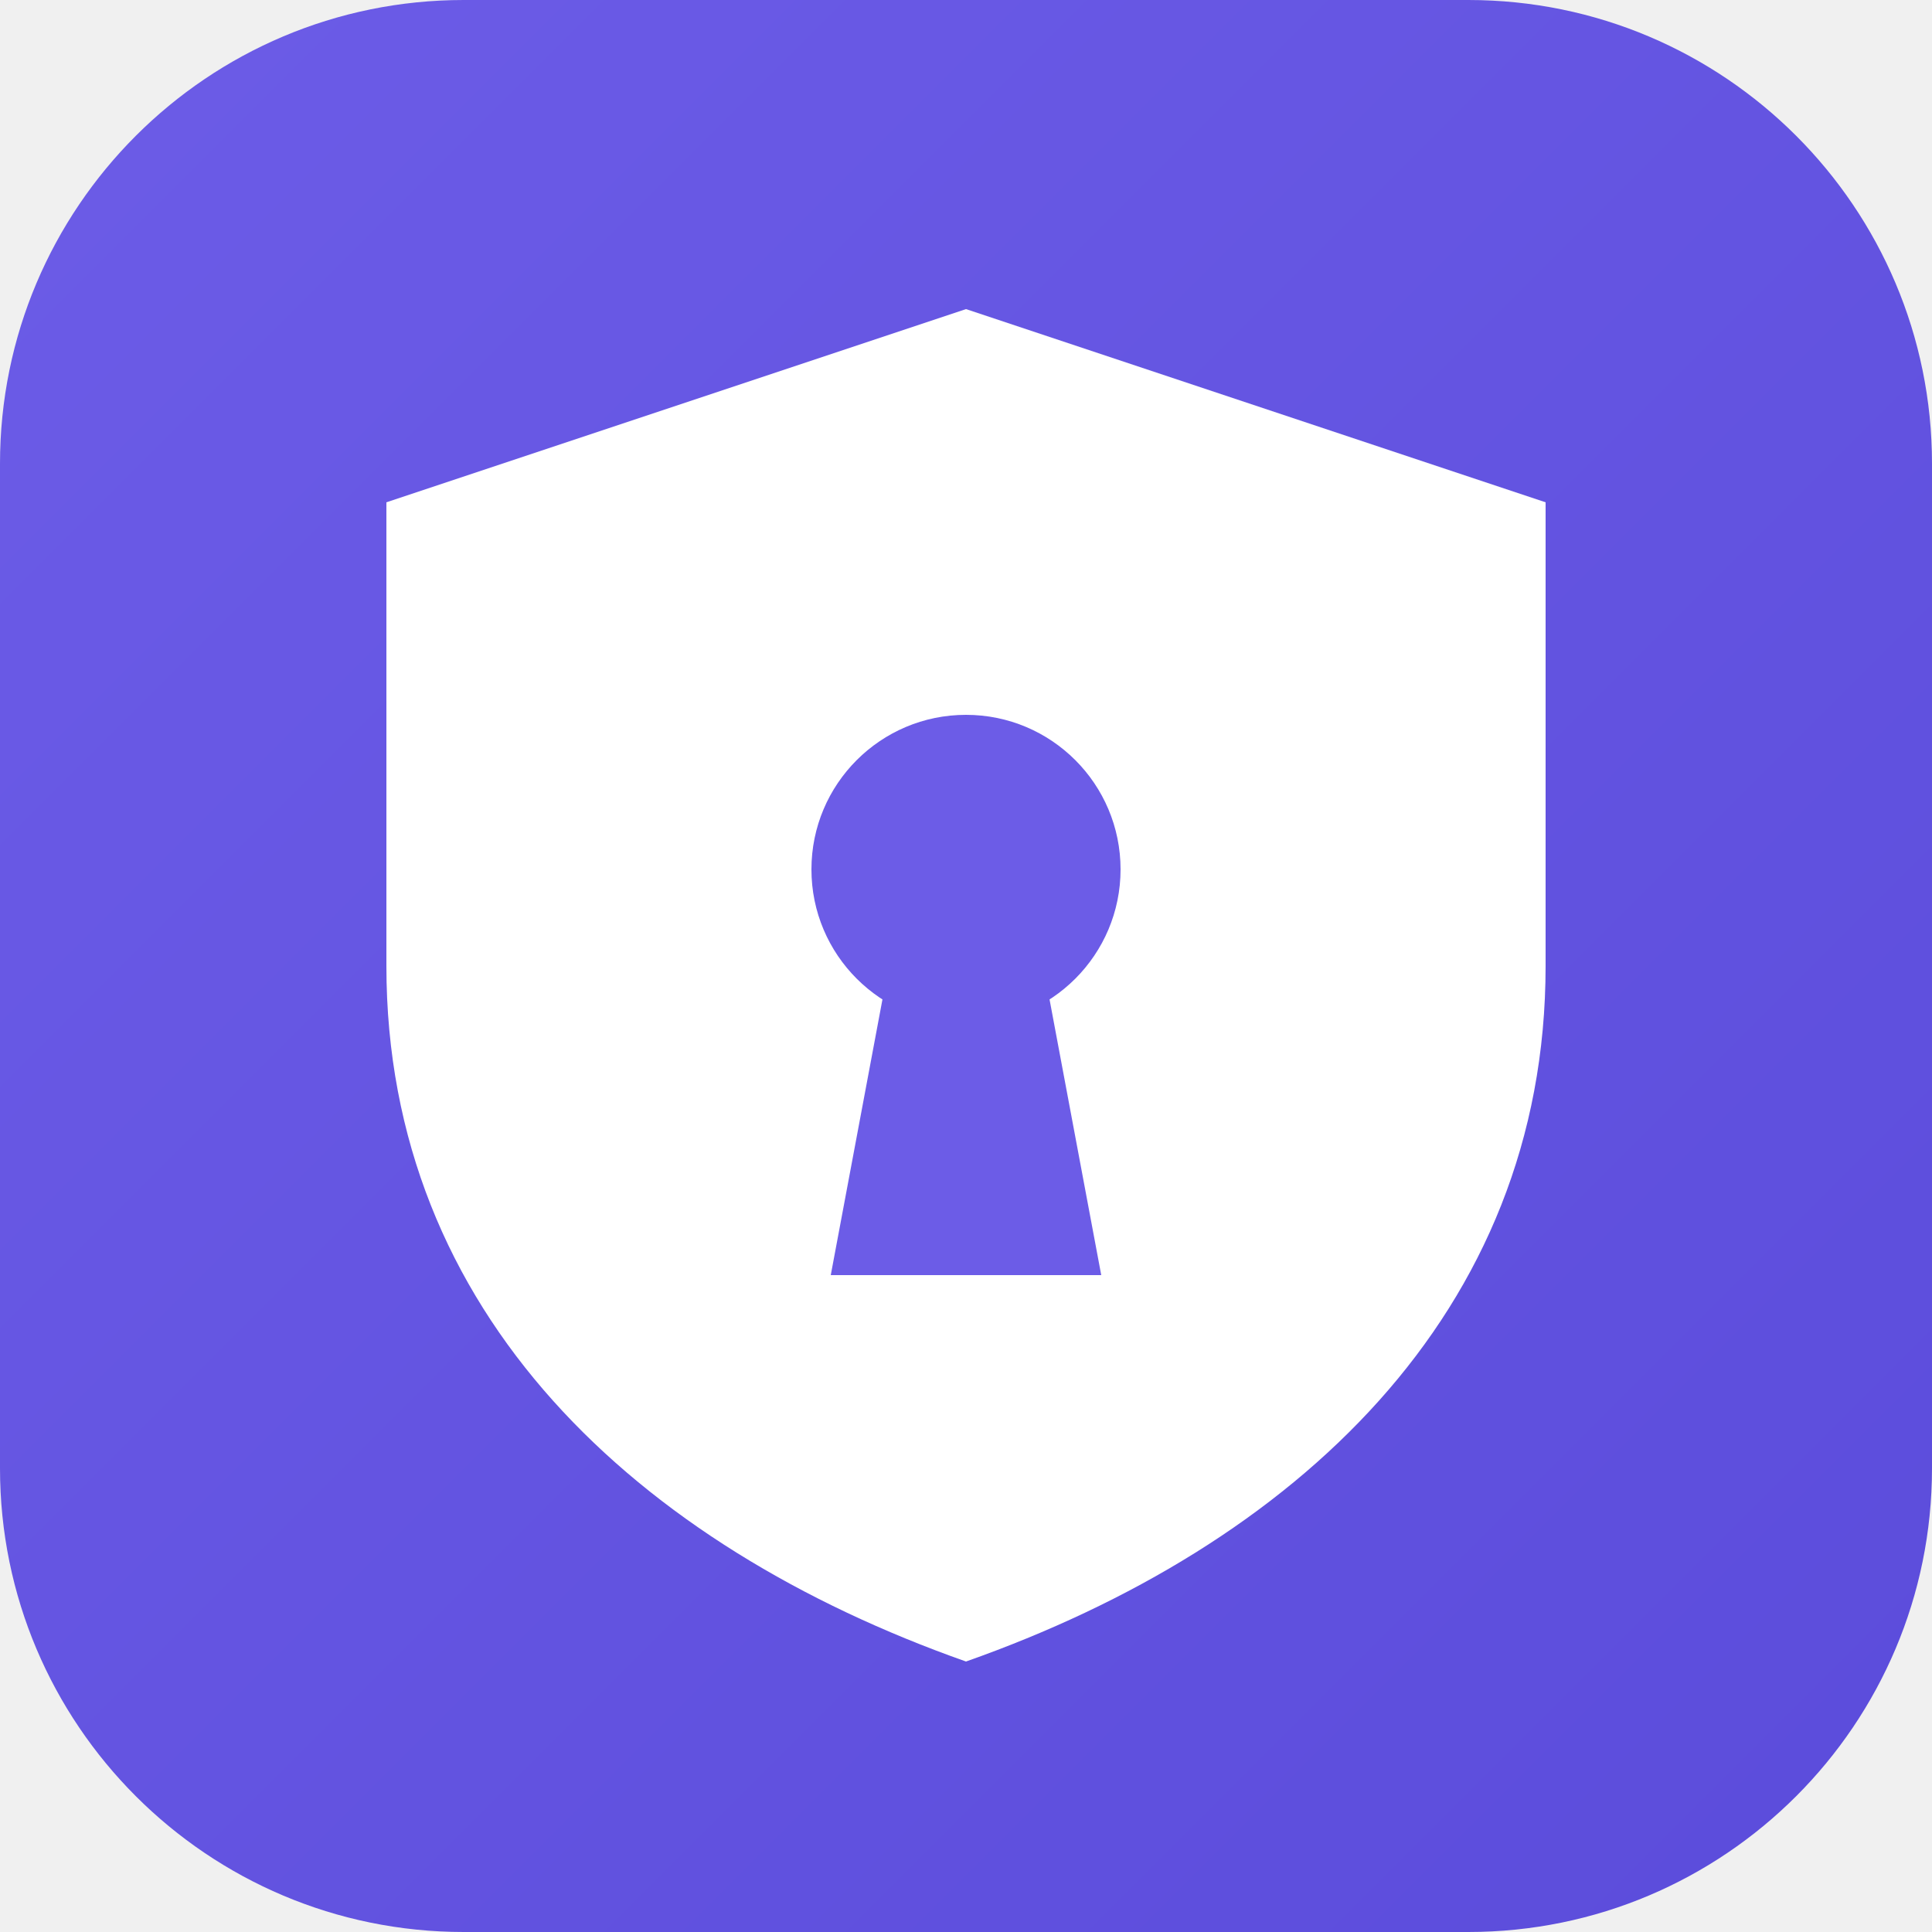
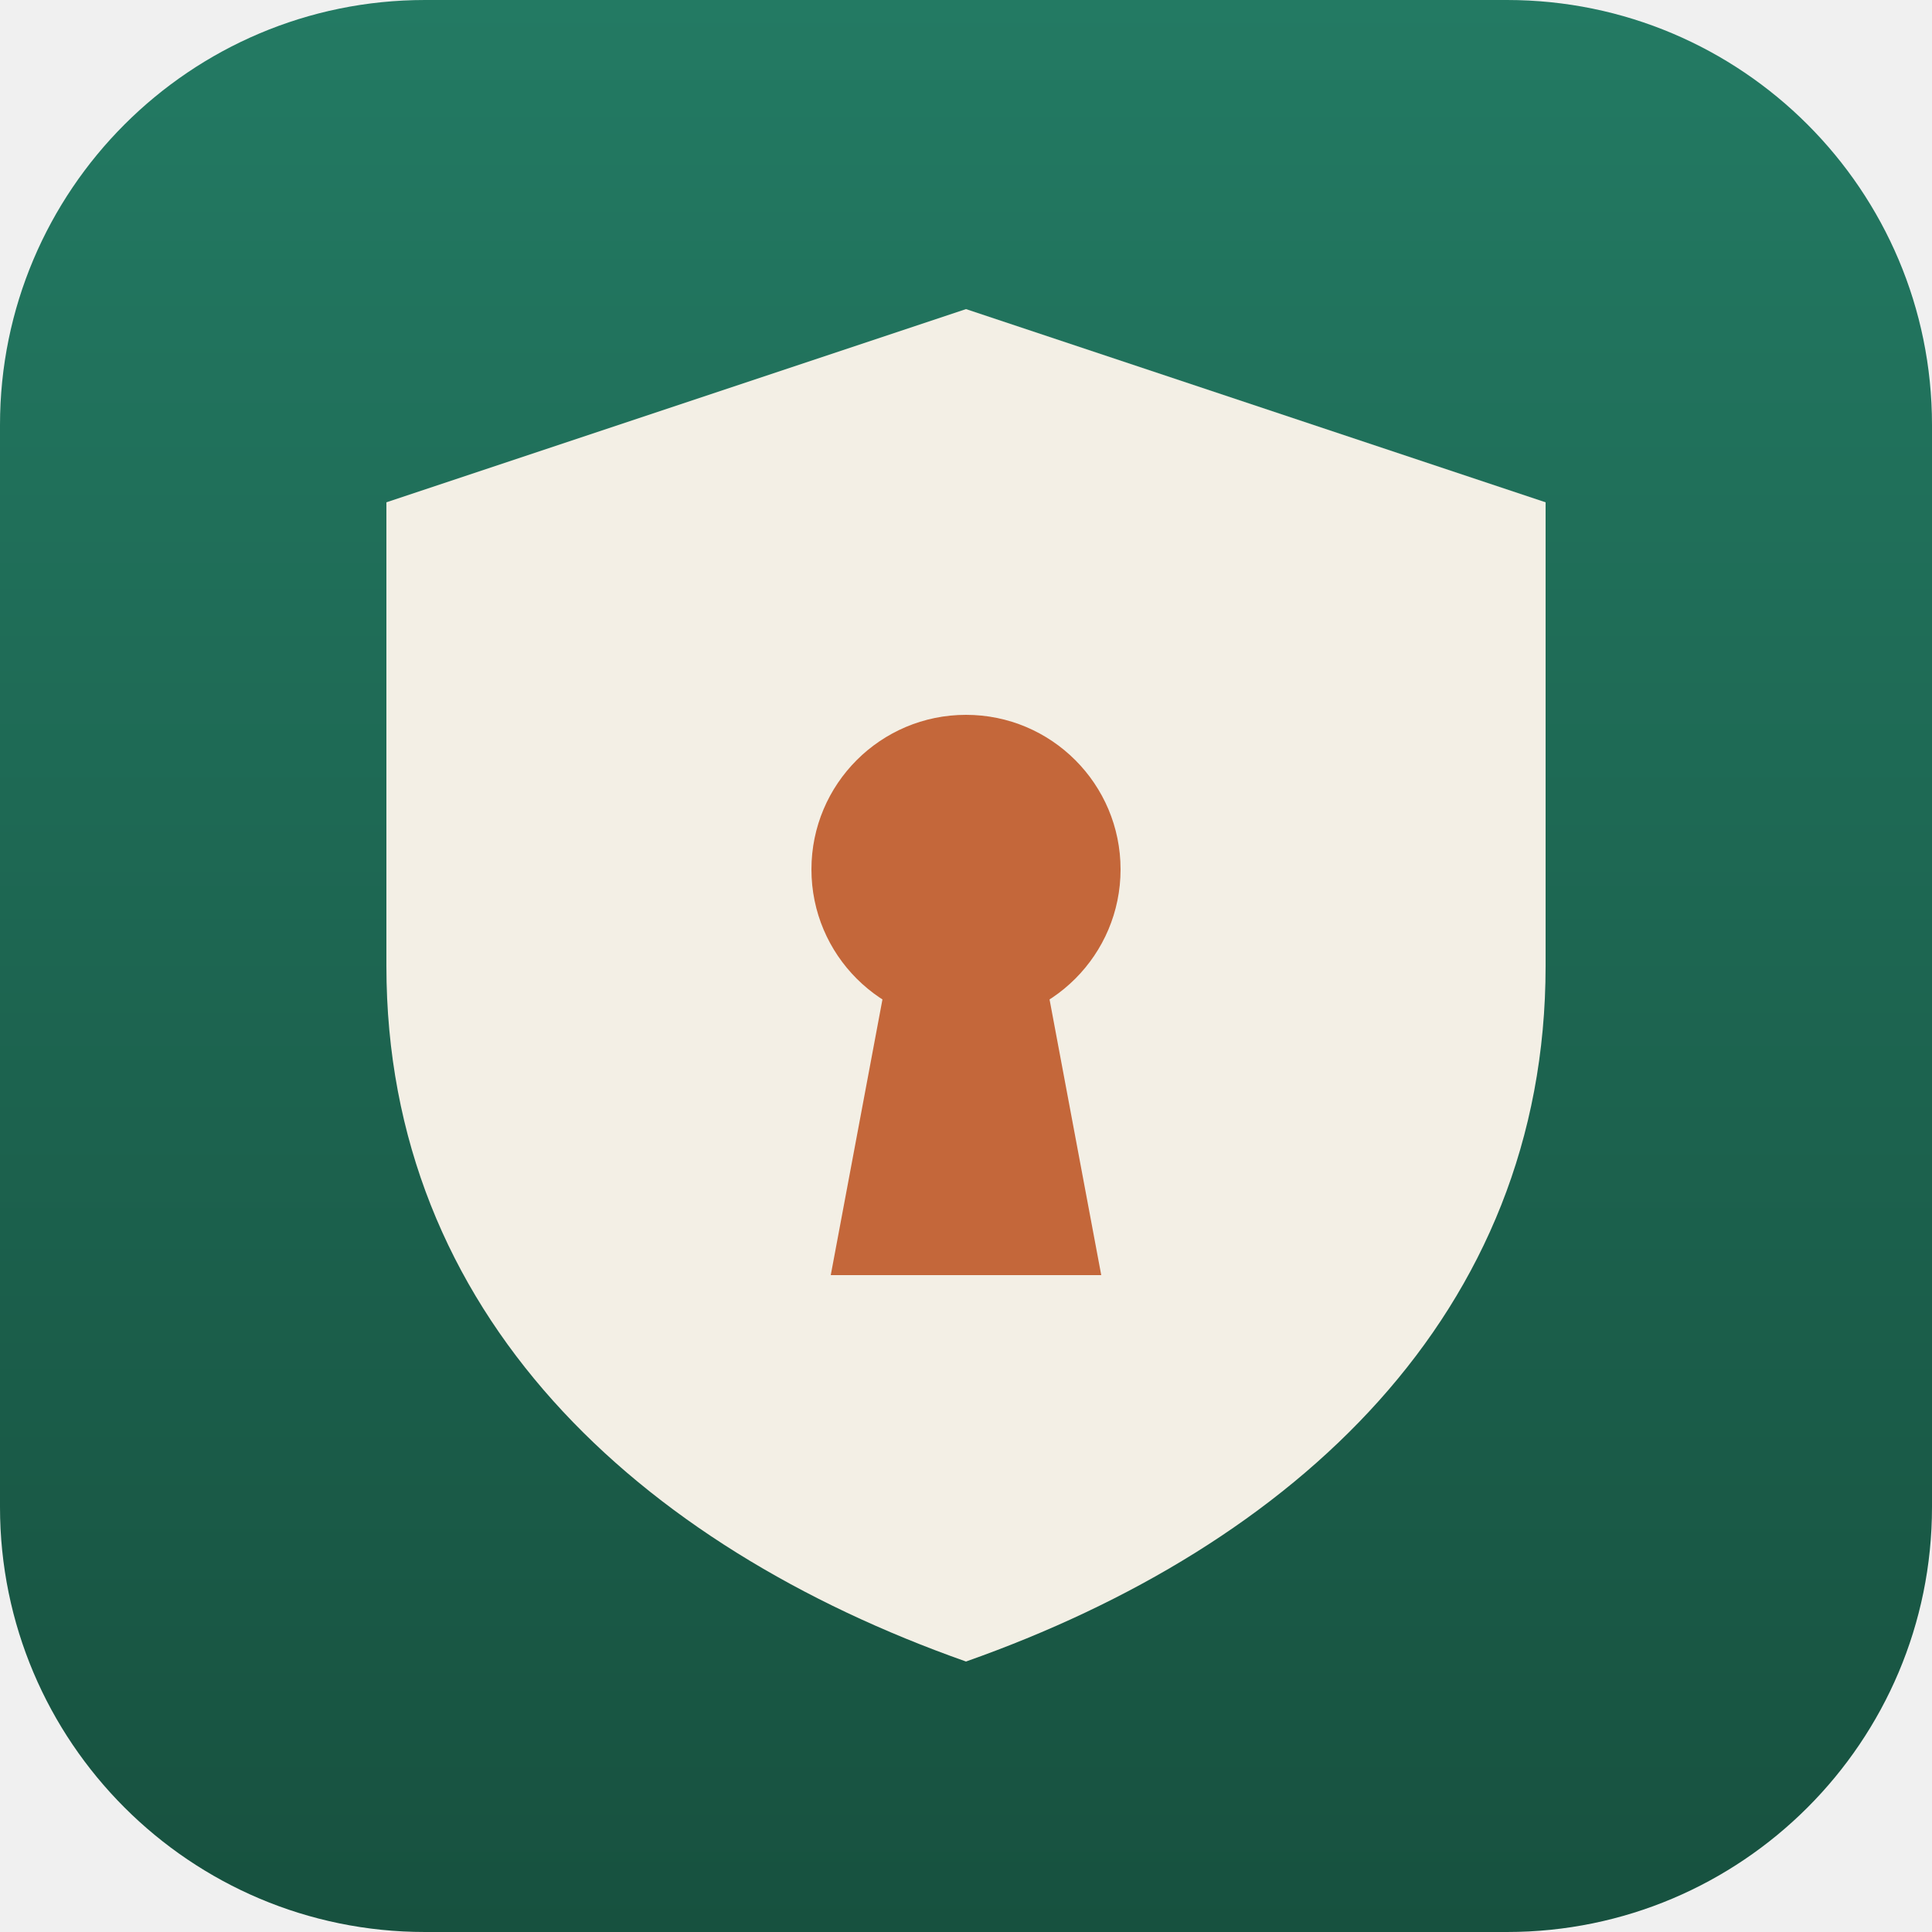
<svg xmlns="http://www.w3.org/2000/svg" width="100" height="100" viewBox="0 0 100 100" fill="none">
  <defs>
-     <linearGradient id="bg" x1="0" y1="0" x2="100" y2="100" gradientUnits="userSpaceOnUse">
-       <stop offset="0" stop-color="#6c5ce7" />
-       <stop offset="1" stop-color="#5b4cdb" />
+     <linearGradient id="bg" x1="0" y1="0" x2="0" y2="100" gradientUnits="userSpaceOnUse">
+       <stop offset="0" stop-color="#237a63" />
+       <stop offset="1" stop-color="#17513f" />
    </linearGradient>
  </defs>
-   <rect width="100" height="100" rx="24" fill="url(#bg)" />
-   <path d="M50 16 L80 26 V50 C80 68 67 80 50 86 C33 80 20 68 20 50 V26 Z" fill="#ffffff" />
-   <circle cx="50" cy="45" r="8" fill="#6c5ce7" />
-   <path d="M46 50 H54 L57 66 H43 Z" fill="#6c5ce7" />
+   <rect width="100" height="100" rx="22" fill="url(#bg)" />
+   <path d="M50 16 L80 26 V50 C80 68 67 80 50 86 C33 80 20 68 20 50 V26 Z" fill="#f3efe5" />
+   <circle cx="50" cy="45" r="8" fill="#c4673a" />
+   <path d="M46 50 H54 L57 66 H43 Z" fill="#c4673a" />
</svg>
